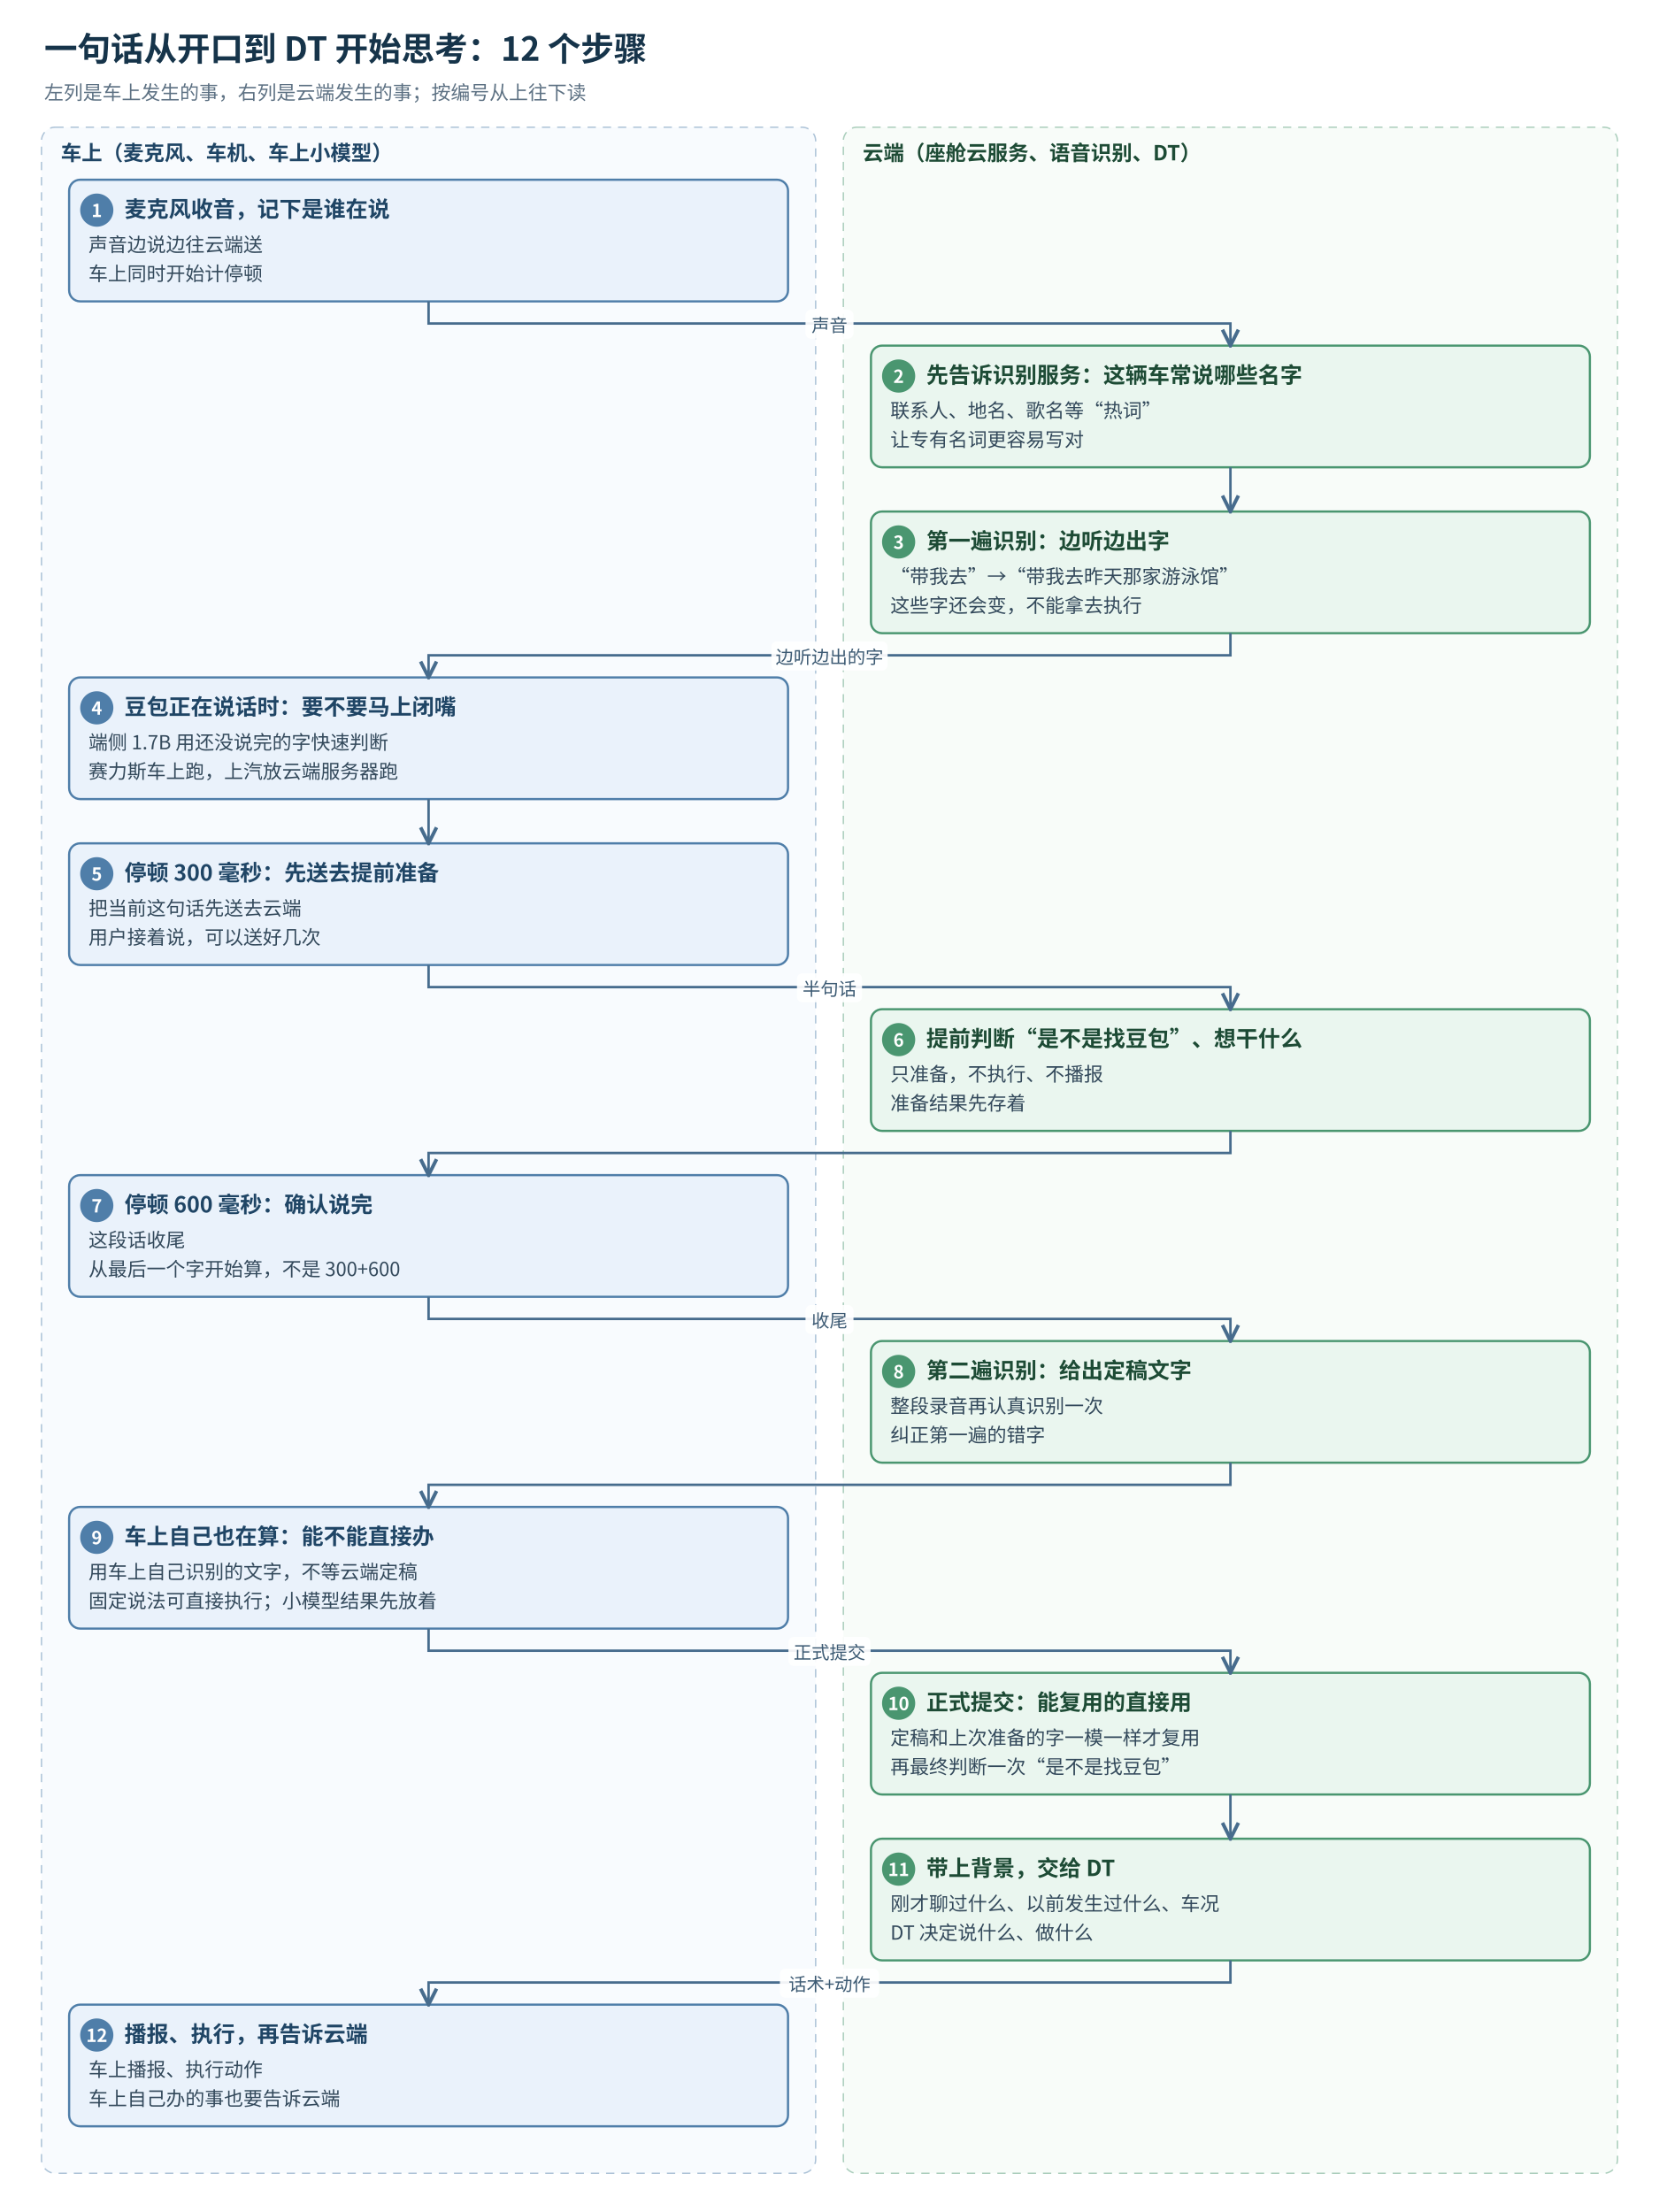
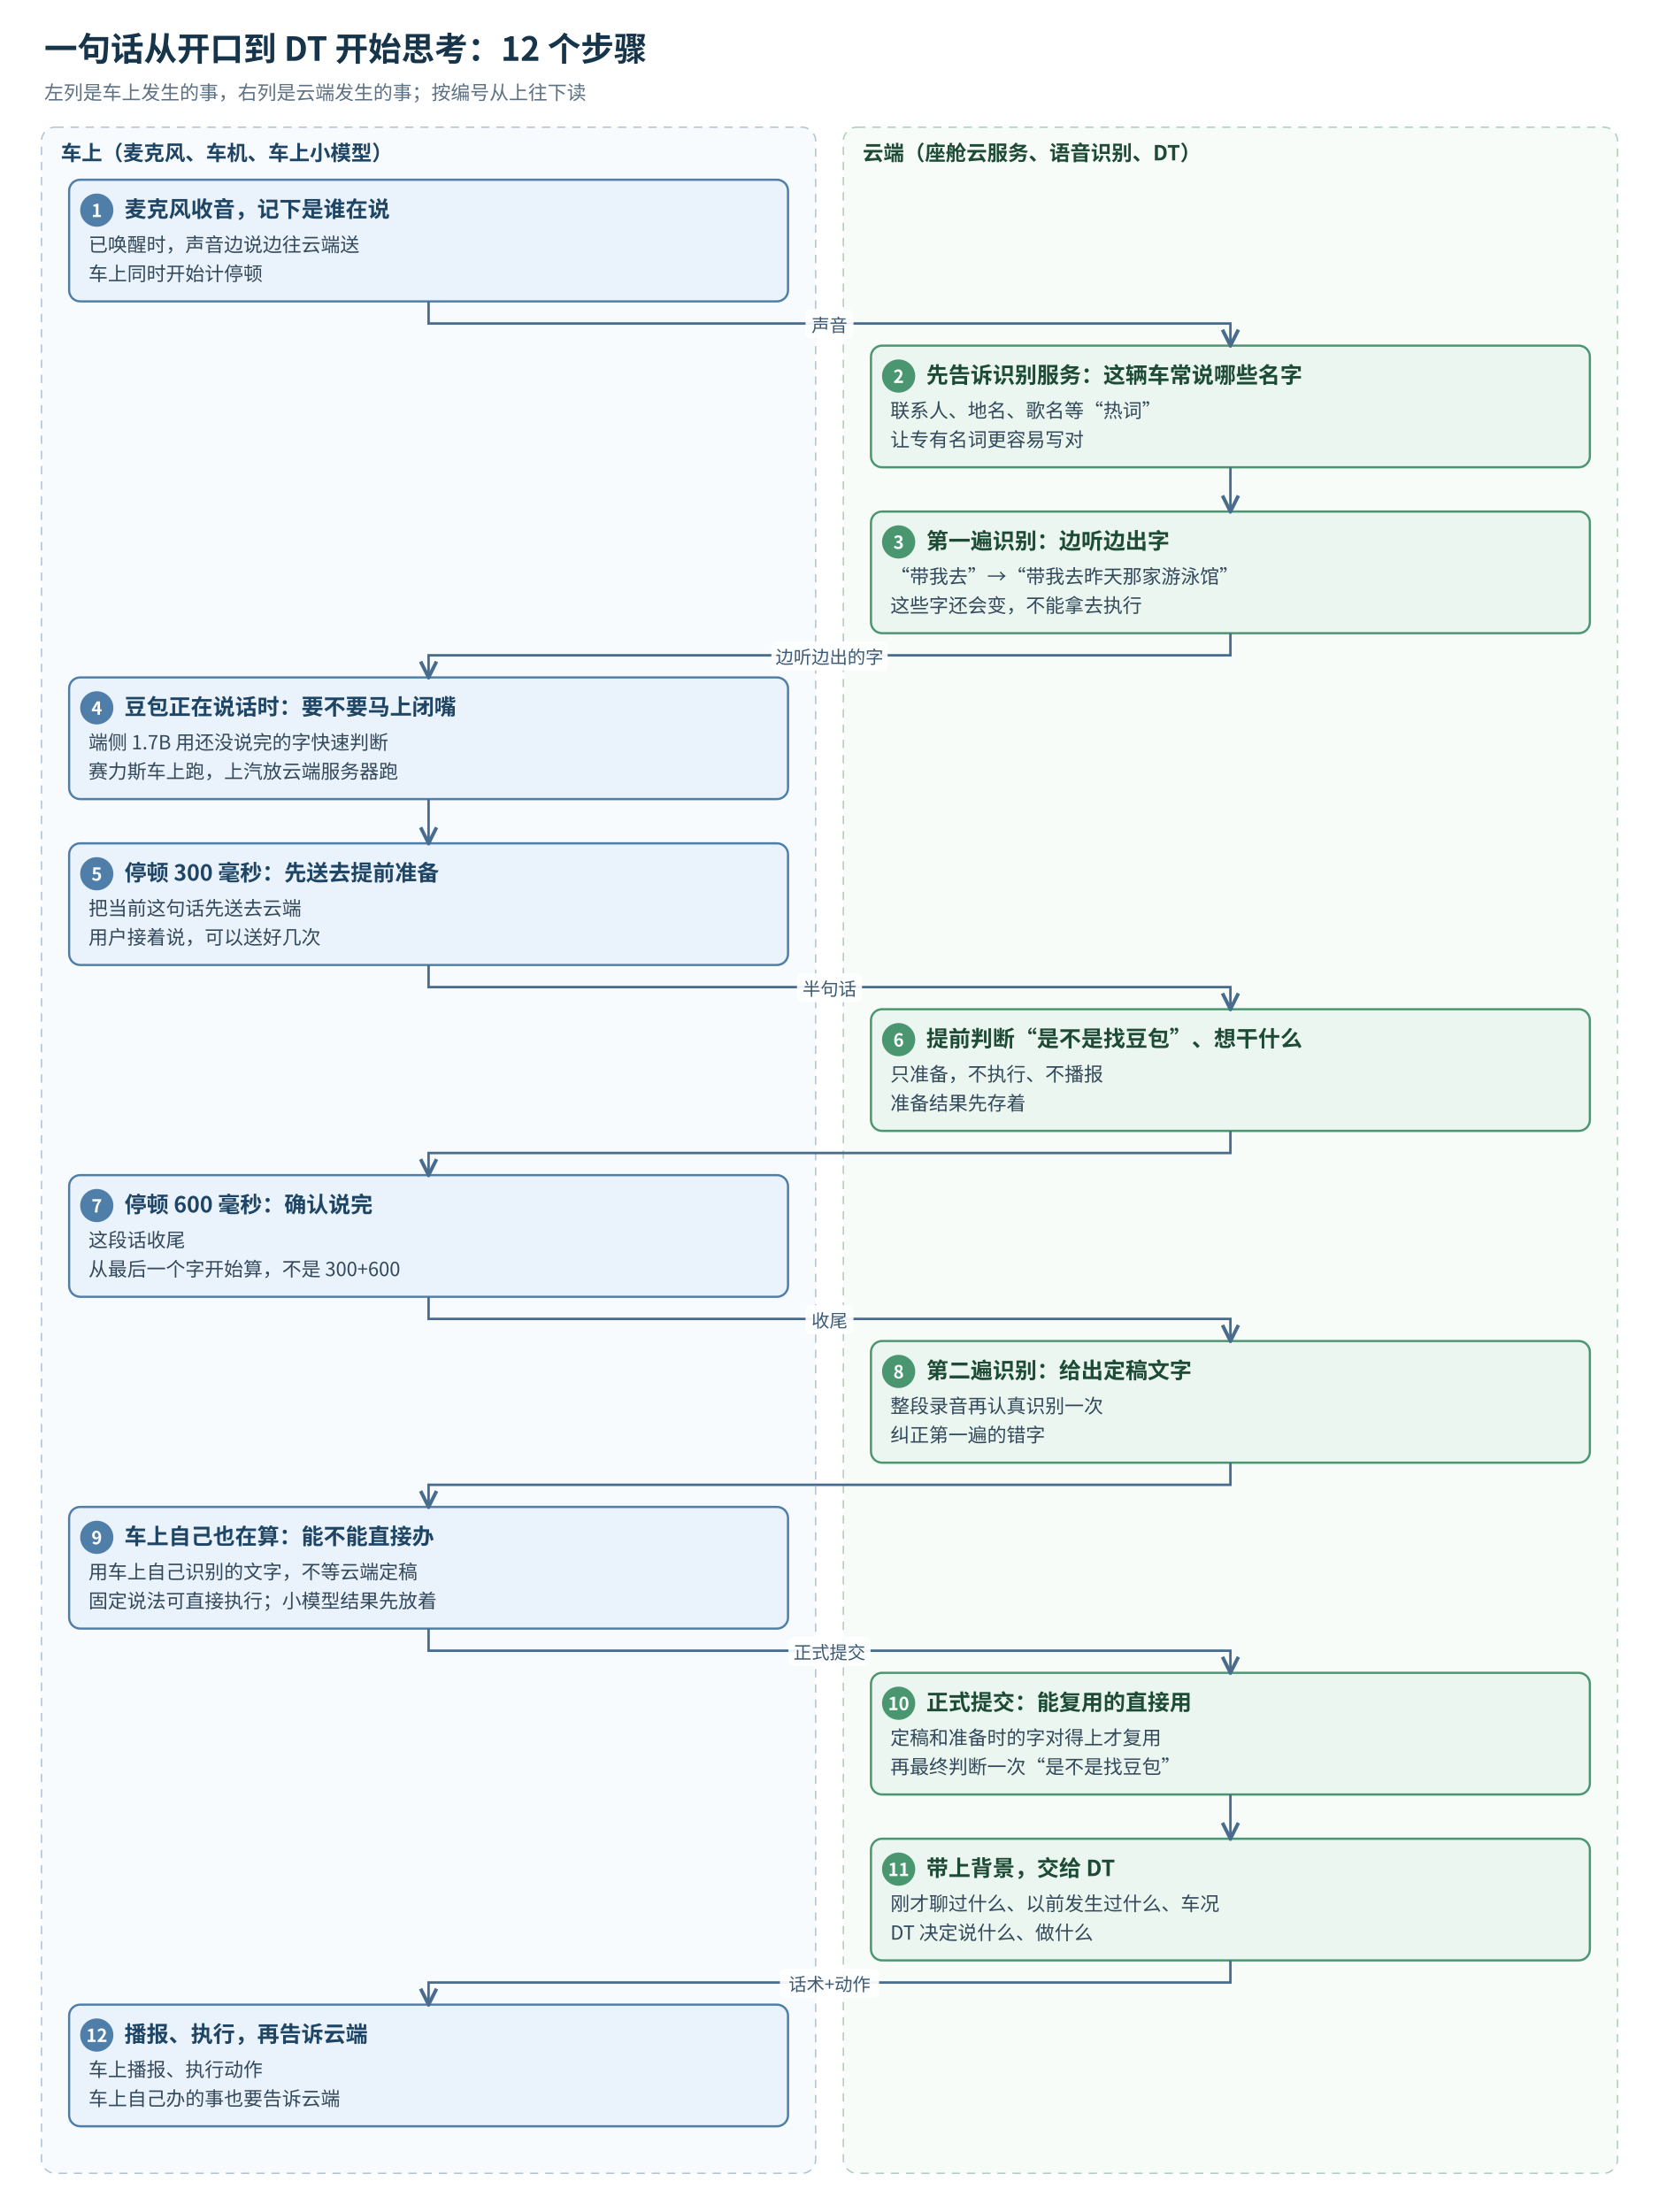
<svg xmlns="http://www.w3.org/2000/svg" width="1200" height="1600" viewBox="0 0 1200 1600" role="img" aria-label="一句话从开口到 DT 开始思考：12 个步骤">
  <defs>
    <marker id="arr" viewBox="0 0 10 10" refX="9" refY="5" markerWidth="8" markerHeight="8" orient="auto-start-reverse">
      <path d="M1 1L9 5L1 9" fill="none" stroke="#476c8d" stroke-width="1.8" />
    </marker>
  </defs>
  <g font-family="PingFang SC,Microsoft YaHei,Noto Sans CJK SC,Arial,sans-serif">
    <rect width="1200" height="1600" fill="#ffffff" />
    <text x="32" y="44" font-size="24" fill="#16344a" font-weight="650" text-anchor="start">一句话从开口到 DT 开始思考：12 个步骤</text>
    <text x="32" y="72" font-size="14" fill="#5d7183" font-weight="400" text-anchor="start">左列是车上发生的事，右列是云端发生的事；按编号从上往下读</text>
    <rect x="30" y="92" width="560" height="1480" rx="10" fill="#eaf2fb" fill-opacity=".35" stroke="#4f7ea9" stroke-opacity=".45" stroke-dasharray="6 5" />
    <text x="44" y="116" font-size="15" fill="#1f4565" font-weight="650" text-anchor="start">车上（麦克风、车机、车上小模型）</text>
    <rect x="610" y="92" width="560" height="1480" rx="10" fill="#eaf6ef" fill-opacity=".35" stroke="#4a9670" stroke-opacity=".45" stroke-dasharray="6 5" />
    <text x="624" y="116" font-size="15" fill="#1d4b35" font-weight="650" text-anchor="start">云端（座舱云服务、语音识别、DT）</text>
    <rect x="50" y="130" width="520" height="88" rx="8" fill="#eaf2fb" stroke="#4f7ea9" stroke-width="1.6" />
    <circle cx="70" cy="152" r="12" fill="#4f7ea9" />
    <text x="70" y="157" font-size="13" fill="#fff" font-weight="700" text-anchor="middle">1</text>
    <text x="90" y="157" font-size="16" fill="#1f4565" font-weight="650" text-anchor="start">麦克风收音，记下是谁在说</text>
-     <text x="64" y="182" font-size="14" fill="#33495b" font-weight="400" text-anchor="start">声音边说边往云端送</text>
+     <text x="64" y="182" font-size="14" fill="#33495b" font-weight="400" text-anchor="start">已唤醒时，声音边说边往云端送</text>
    <text x="64" y="203" font-size="14" fill="#33495b" font-weight="400" text-anchor="start">车上同时开始计停顿</text>
    <rect x="630" y="250" width="520" height="88" rx="8" fill="#eaf6ef" stroke="#4a9670" stroke-width="1.6" />
    <circle cx="650" cy="272" r="12" fill="#4a9670" />
    <text x="650" y="277" font-size="13" fill="#fff" font-weight="700" text-anchor="middle">2</text>
    <text x="670" y="277" font-size="16" fill="#1d4b35" font-weight="650" text-anchor="start">先告诉识别服务：这辆车常说哪些名字</text>
    <text x="644" y="302" font-size="14" fill="#33495b" font-weight="400" text-anchor="start">联系人、地名、歌名等“热词”</text>
    <text x="644" y="323" font-size="14" fill="#33495b" font-weight="400" text-anchor="start">让专有名词更容易写对</text>
    <rect x="630" y="370" width="520" height="88" rx="8" fill="#eaf6ef" stroke="#4a9670" stroke-width="1.6" />
    <circle cx="650" cy="392" r="12" fill="#4a9670" />
    <text x="650" y="397" font-size="13" fill="#fff" font-weight="700" text-anchor="middle">3</text>
    <text x="670" y="397" font-size="16" fill="#1d4b35" font-weight="650" text-anchor="start">第一遍识别：边听边出字</text>
    <text x="644" y="422" font-size="14" fill="#33495b" font-weight="400" text-anchor="start">“带我去”→“带我去昨天那家游泳馆”</text>
    <text x="644" y="443" font-size="14" fill="#33495b" font-weight="400" text-anchor="start">这些字还会变，不能拿去执行</text>
    <rect x="50" y="490" width="520" height="88" rx="8" fill="#eaf2fb" stroke="#4f7ea9" stroke-width="1.6" />
    <circle cx="70" cy="512" r="12" fill="#4f7ea9" />
    <text x="70" y="517" font-size="13" fill="#fff" font-weight="700" text-anchor="middle">4</text>
    <text x="90" y="517" font-size="16" fill="#1f4565" font-weight="650" text-anchor="start">豆包正在说话时：要不要马上闭嘴</text>
    <text x="64" y="542" font-size="14" fill="#33495b" font-weight="400" text-anchor="start">端侧 1.7B 用还没说完的字快速判断</text>
    <text x="64" y="563" font-size="14" fill="#33495b" font-weight="400" text-anchor="start">赛力斯车上跑，上汽放云端服务器跑</text>
    <rect x="50" y="610" width="520" height="88" rx="8" fill="#eaf2fb" stroke="#4f7ea9" stroke-width="1.6" />
    <circle cx="70" cy="632" r="12" fill="#4f7ea9" />
    <text x="70" y="637" font-size="13" fill="#fff" font-weight="700" text-anchor="middle">5</text>
    <text x="90" y="637" font-size="16" fill="#1f4565" font-weight="650" text-anchor="start">停顿 300 毫秒：先送去提前准备</text>
    <text x="64" y="662" font-size="14" fill="#33495b" font-weight="400" text-anchor="start">把当前这句话先送去云端</text>
    <text x="64" y="683" font-size="14" fill="#33495b" font-weight="400" text-anchor="start">用户接着说，可以送好几次</text>
    <rect x="630" y="730" width="520" height="88" rx="8" fill="#eaf6ef" stroke="#4a9670" stroke-width="1.6" />
    <circle cx="650" cy="752" r="12" fill="#4a9670" />
    <text x="650" y="757" font-size="13" fill="#fff" font-weight="700" text-anchor="middle">6</text>
    <text x="670" y="757" font-size="16" fill="#1d4b35" font-weight="650" text-anchor="start">提前判断“是不是找豆包”、想干什么</text>
    <text x="644" y="782" font-size="14" fill="#33495b" font-weight="400" text-anchor="start">只准备，不执行、不播报</text>
    <text x="644" y="803" font-size="14" fill="#33495b" font-weight="400" text-anchor="start">准备结果先存着</text>
    <rect x="50" y="850" width="520" height="88" rx="8" fill="#eaf2fb" stroke="#4f7ea9" stroke-width="1.6" />
    <circle cx="70" cy="872" r="12" fill="#4f7ea9" />
    <text x="70" y="877" font-size="13" fill="#fff" font-weight="700" text-anchor="middle">7</text>
    <text x="90" y="877" font-size="16" fill="#1f4565" font-weight="650" text-anchor="start">停顿 600 毫秒：确认说完</text>
    <text x="64" y="902" font-size="14" fill="#33495b" font-weight="400" text-anchor="start">这段话收尾</text>
    <text x="64" y="923" font-size="14" fill="#33495b" font-weight="400" text-anchor="start">从最后一个字开始算，不是 300+600</text>
    <rect x="630" y="970" width="520" height="88" rx="8" fill="#eaf6ef" stroke="#4a9670" stroke-width="1.6" />
    <circle cx="650" cy="992" r="12" fill="#4a9670" />
    <text x="650" y="997" font-size="13" fill="#fff" font-weight="700" text-anchor="middle">8</text>
    <text x="670" y="997" font-size="16" fill="#1d4b35" font-weight="650" text-anchor="start">第二遍识别：给出定稿文字</text>
    <text x="644" y="1022" font-size="14" fill="#33495b" font-weight="400" text-anchor="start">整段录音再认真识别一次</text>
    <text x="644" y="1043" font-size="14" fill="#33495b" font-weight="400" text-anchor="start">纠正第一遍的错字</text>
    <rect x="50" y="1090" width="520" height="88" rx="8" fill="#eaf2fb" stroke="#4f7ea9" stroke-width="1.6" />
    <circle cx="70" cy="1112" r="12" fill="#4f7ea9" />
    <text x="70" y="1117" font-size="13" fill="#fff" font-weight="700" text-anchor="middle">9</text>
    <text x="90" y="1117" font-size="16" fill="#1f4565" font-weight="650" text-anchor="start">车上自己也在算：能不能直接办</text>
    <text x="64" y="1142" font-size="14" fill="#33495b" font-weight="400" text-anchor="start">用车上自己识别的文字，不等云端定稿</text>
    <text x="64" y="1163" font-size="14" fill="#33495b" font-weight="400" text-anchor="start">固定说法可直接执行；小模型结果先放着</text>
    <rect x="630" y="1210" width="520" height="88" rx="8" fill="#eaf6ef" stroke="#4a9670" stroke-width="1.6" />
    <circle cx="650" cy="1232" r="12" fill="#4a9670" />
    <text x="650" y="1237" font-size="13" fill="#fff" font-weight="700" text-anchor="middle">10</text>
    <text x="670" y="1237" font-size="16" fill="#1d4b35" font-weight="650" text-anchor="start">正式提交：能复用的直接用</text>
-     <text x="644" y="1262" font-size="14" fill="#33495b" font-weight="400" text-anchor="start">定稿和上次准备的字一模一样才复用</text>
+     <text x="644" y="1262" font-size="14" fill="#33495b" font-weight="400" text-anchor="start">定稿和准备时的字对得上才复用</text>
    <text x="644" y="1283" font-size="14" fill="#33495b" font-weight="400" text-anchor="start">再最终判断一次“是不是找豆包”</text>
    <rect x="630" y="1330" width="520" height="88" rx="8" fill="#eaf6ef" stroke="#4a9670" stroke-width="1.6" />
    <circle cx="650" cy="1352" r="12" fill="#4a9670" />
    <text x="650" y="1357" font-size="13" fill="#fff" font-weight="700" text-anchor="middle">11</text>
    <text x="670" y="1357" font-size="16" fill="#1d4b35" font-weight="650" text-anchor="start">带上背景，交给 DT</text>
    <text x="644" y="1382" font-size="14" fill="#33495b" font-weight="400" text-anchor="start">刚才聊过什么、以前发生过什么、车况</text>
    <text x="644" y="1403" font-size="14" fill="#33495b" font-weight="400" text-anchor="start">DT 决定说什么、做什么</text>
    <rect x="50" y="1450" width="520" height="88" rx="8" fill="#eaf2fb" stroke="#4f7ea9" stroke-width="1.6" />
    <circle cx="70" cy="1472" r="12" fill="#4f7ea9" />
    <text x="70" y="1477" font-size="13" fill="#fff" font-weight="700" text-anchor="middle">12</text>
    <text x="90" y="1477" font-size="16" fill="#1f4565" font-weight="650" text-anchor="start">播报、执行，再告诉云端</text>
    <text x="64" y="1502" font-size="14" fill="#33495b" font-weight="400" text-anchor="start">车上播报、执行动作</text>
    <text x="64" y="1523" font-size="14" fill="#33495b" font-weight="400" text-anchor="start">车上自己办的事也要告诉云端</text>
    <path d="M310,218 L310,234 L890,234 L890,250" fill="none" stroke="#476c8d" stroke-width="1.8" marker-end="url(#arr)" />
    <rect x="582.65" y="224" width="34.7" height="21" rx="4" fill="#ffffff" fill-opacity=".92" />
    <text x="600.0" y="240" font-size="13" fill="#3c5a73" font-weight="500" text-anchor="middle">声音</text>
    <path d="M890,338 L890,370" fill="none" stroke="#476c8d" stroke-width="1.8" marker-end="url(#arr)" />
    <path d="M890,458 L890,474 L310,474 L310,490" fill="none" stroke="#476c8d" stroke-width="1.8" marker-end="url(#arr)" />
    <rect x="557.95" y="464" width="84.1" height="21" rx="4" fill="#ffffff" fill-opacity=".92" />
    <text x="600.0" y="480" font-size="13" fill="#3c5a73" font-weight="500" text-anchor="middle">边听边出的字</text>
    <path d="M310,578 L310,610" fill="none" stroke="#476c8d" stroke-width="1.8" marker-end="url(#arr)" />
    <path d="M310,698 L310,714 L890,714 L890,730" fill="none" stroke="#476c8d" stroke-width="1.8" marker-end="url(#arr)" />
    <rect x="576.475" y="704" width="47.05" height="21" rx="4" fill="#ffffff" fill-opacity=".92" />
    <text x="600.0" y="720" font-size="13" fill="#3c5a73" font-weight="500" text-anchor="middle">半句话</text>
    <path d="M890,818 L890,834 L310,834 L310,850" fill="none" stroke="#476c8d" stroke-width="1.8" marker-end="url(#arr)" />
    <path d="M310,938 L310,954 L890,954 L890,970" fill="none" stroke="#476c8d" stroke-width="1.8" marker-end="url(#arr)" />
    <rect x="582.65" y="944" width="34.7" height="21" rx="4" fill="#ffffff" fill-opacity=".92" />
    <text x="600.0" y="960" font-size="13" fill="#3c5a73" font-weight="500" text-anchor="middle">收尾</text>
    <path d="M890,1058 L890,1074 L310,1074 L310,1090" fill="none" stroke="#476c8d" stroke-width="1.8" marker-end="url(#arr)" />
    <path d="M310,1178 L310,1194 L890,1194 L890,1210" fill="none" stroke="#476c8d" stroke-width="1.8" marker-end="url(#arr)" />
    <rect x="570.3" y="1184" width="59.4" height="21" rx="4" fill="#ffffff" fill-opacity=".92" />
    <text x="600.0" y="1200" font-size="13" fill="#3c5a73" font-weight="500" text-anchor="middle">正式提交</text>
    <path d="M890,1298 L890,1330" fill="none" stroke="#476c8d" stroke-width="1.8" marker-end="url(#arr)" />
    <path d="M890,1418 L890,1434 L310,1434 L310,1450" fill="none" stroke="#476c8d" stroke-width="1.8" marker-end="url(#arr)" />
    <rect x="564.125" y="1424" width="71.75" height="21" rx="4" fill="#ffffff" fill-opacity=".92" />
    <text x="600.0" y="1440" font-size="13" fill="#3c5a73" font-weight="500" text-anchor="middle">话术+动作</text>
  </g>
</svg>
